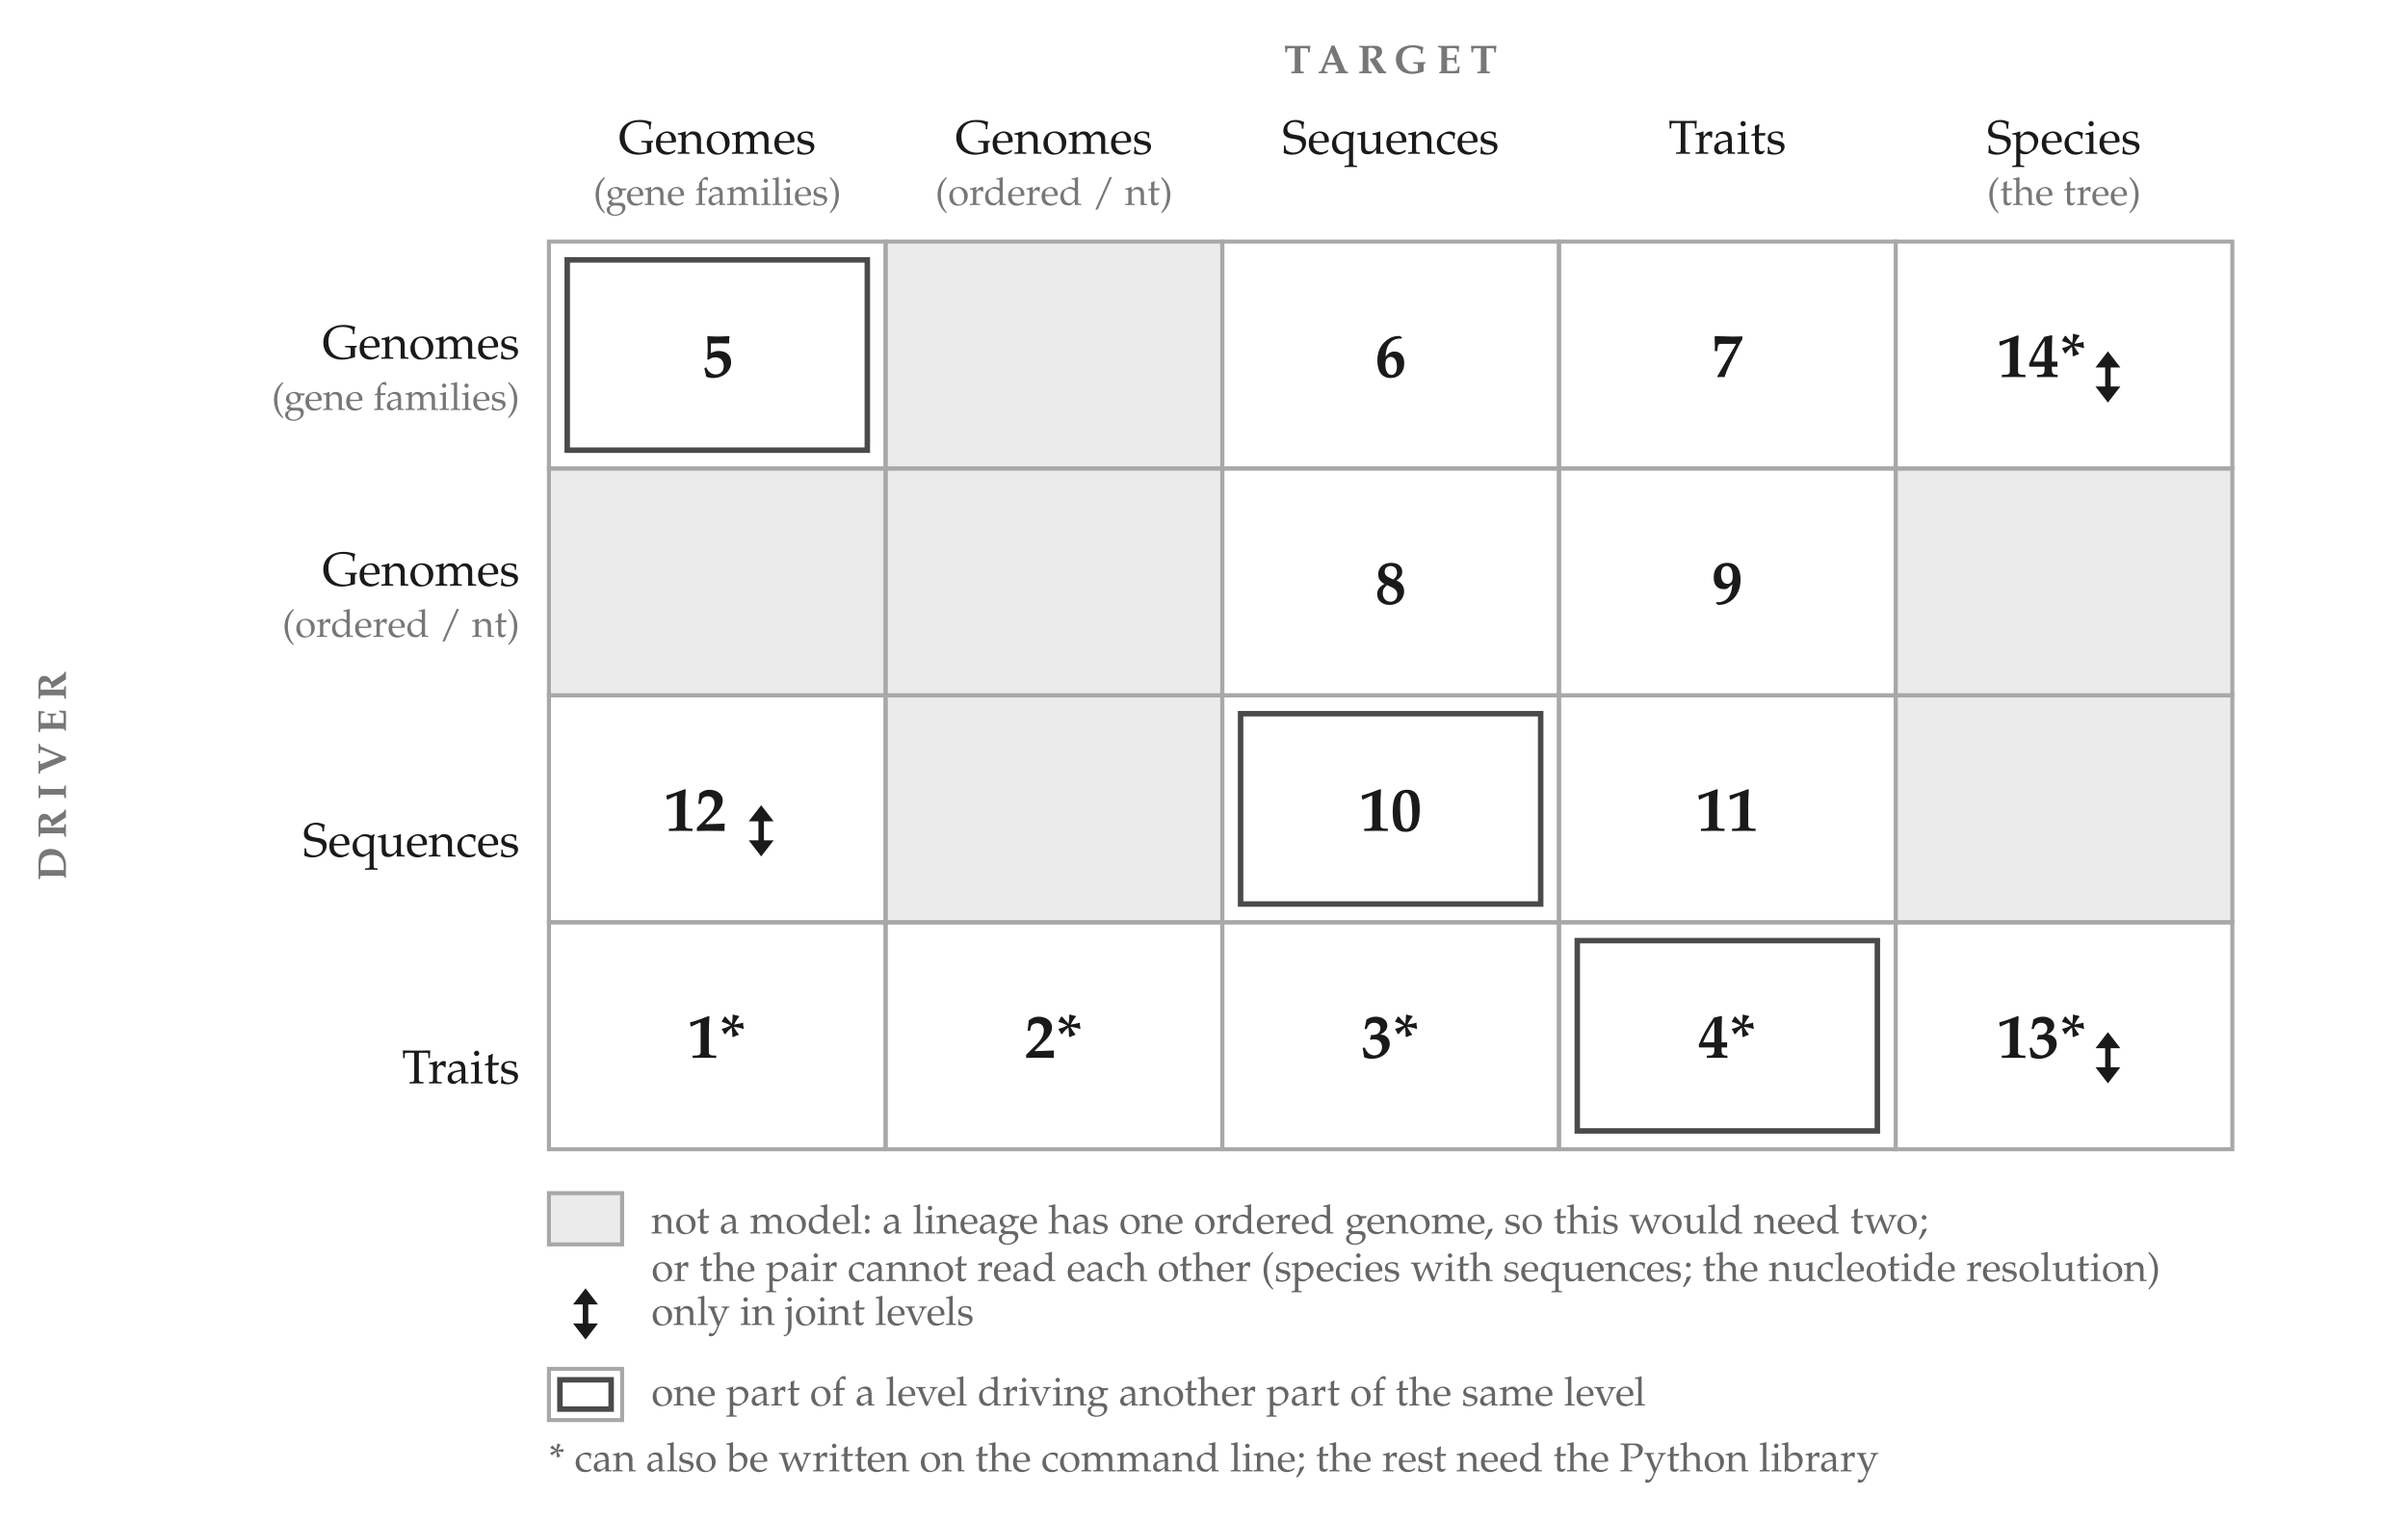
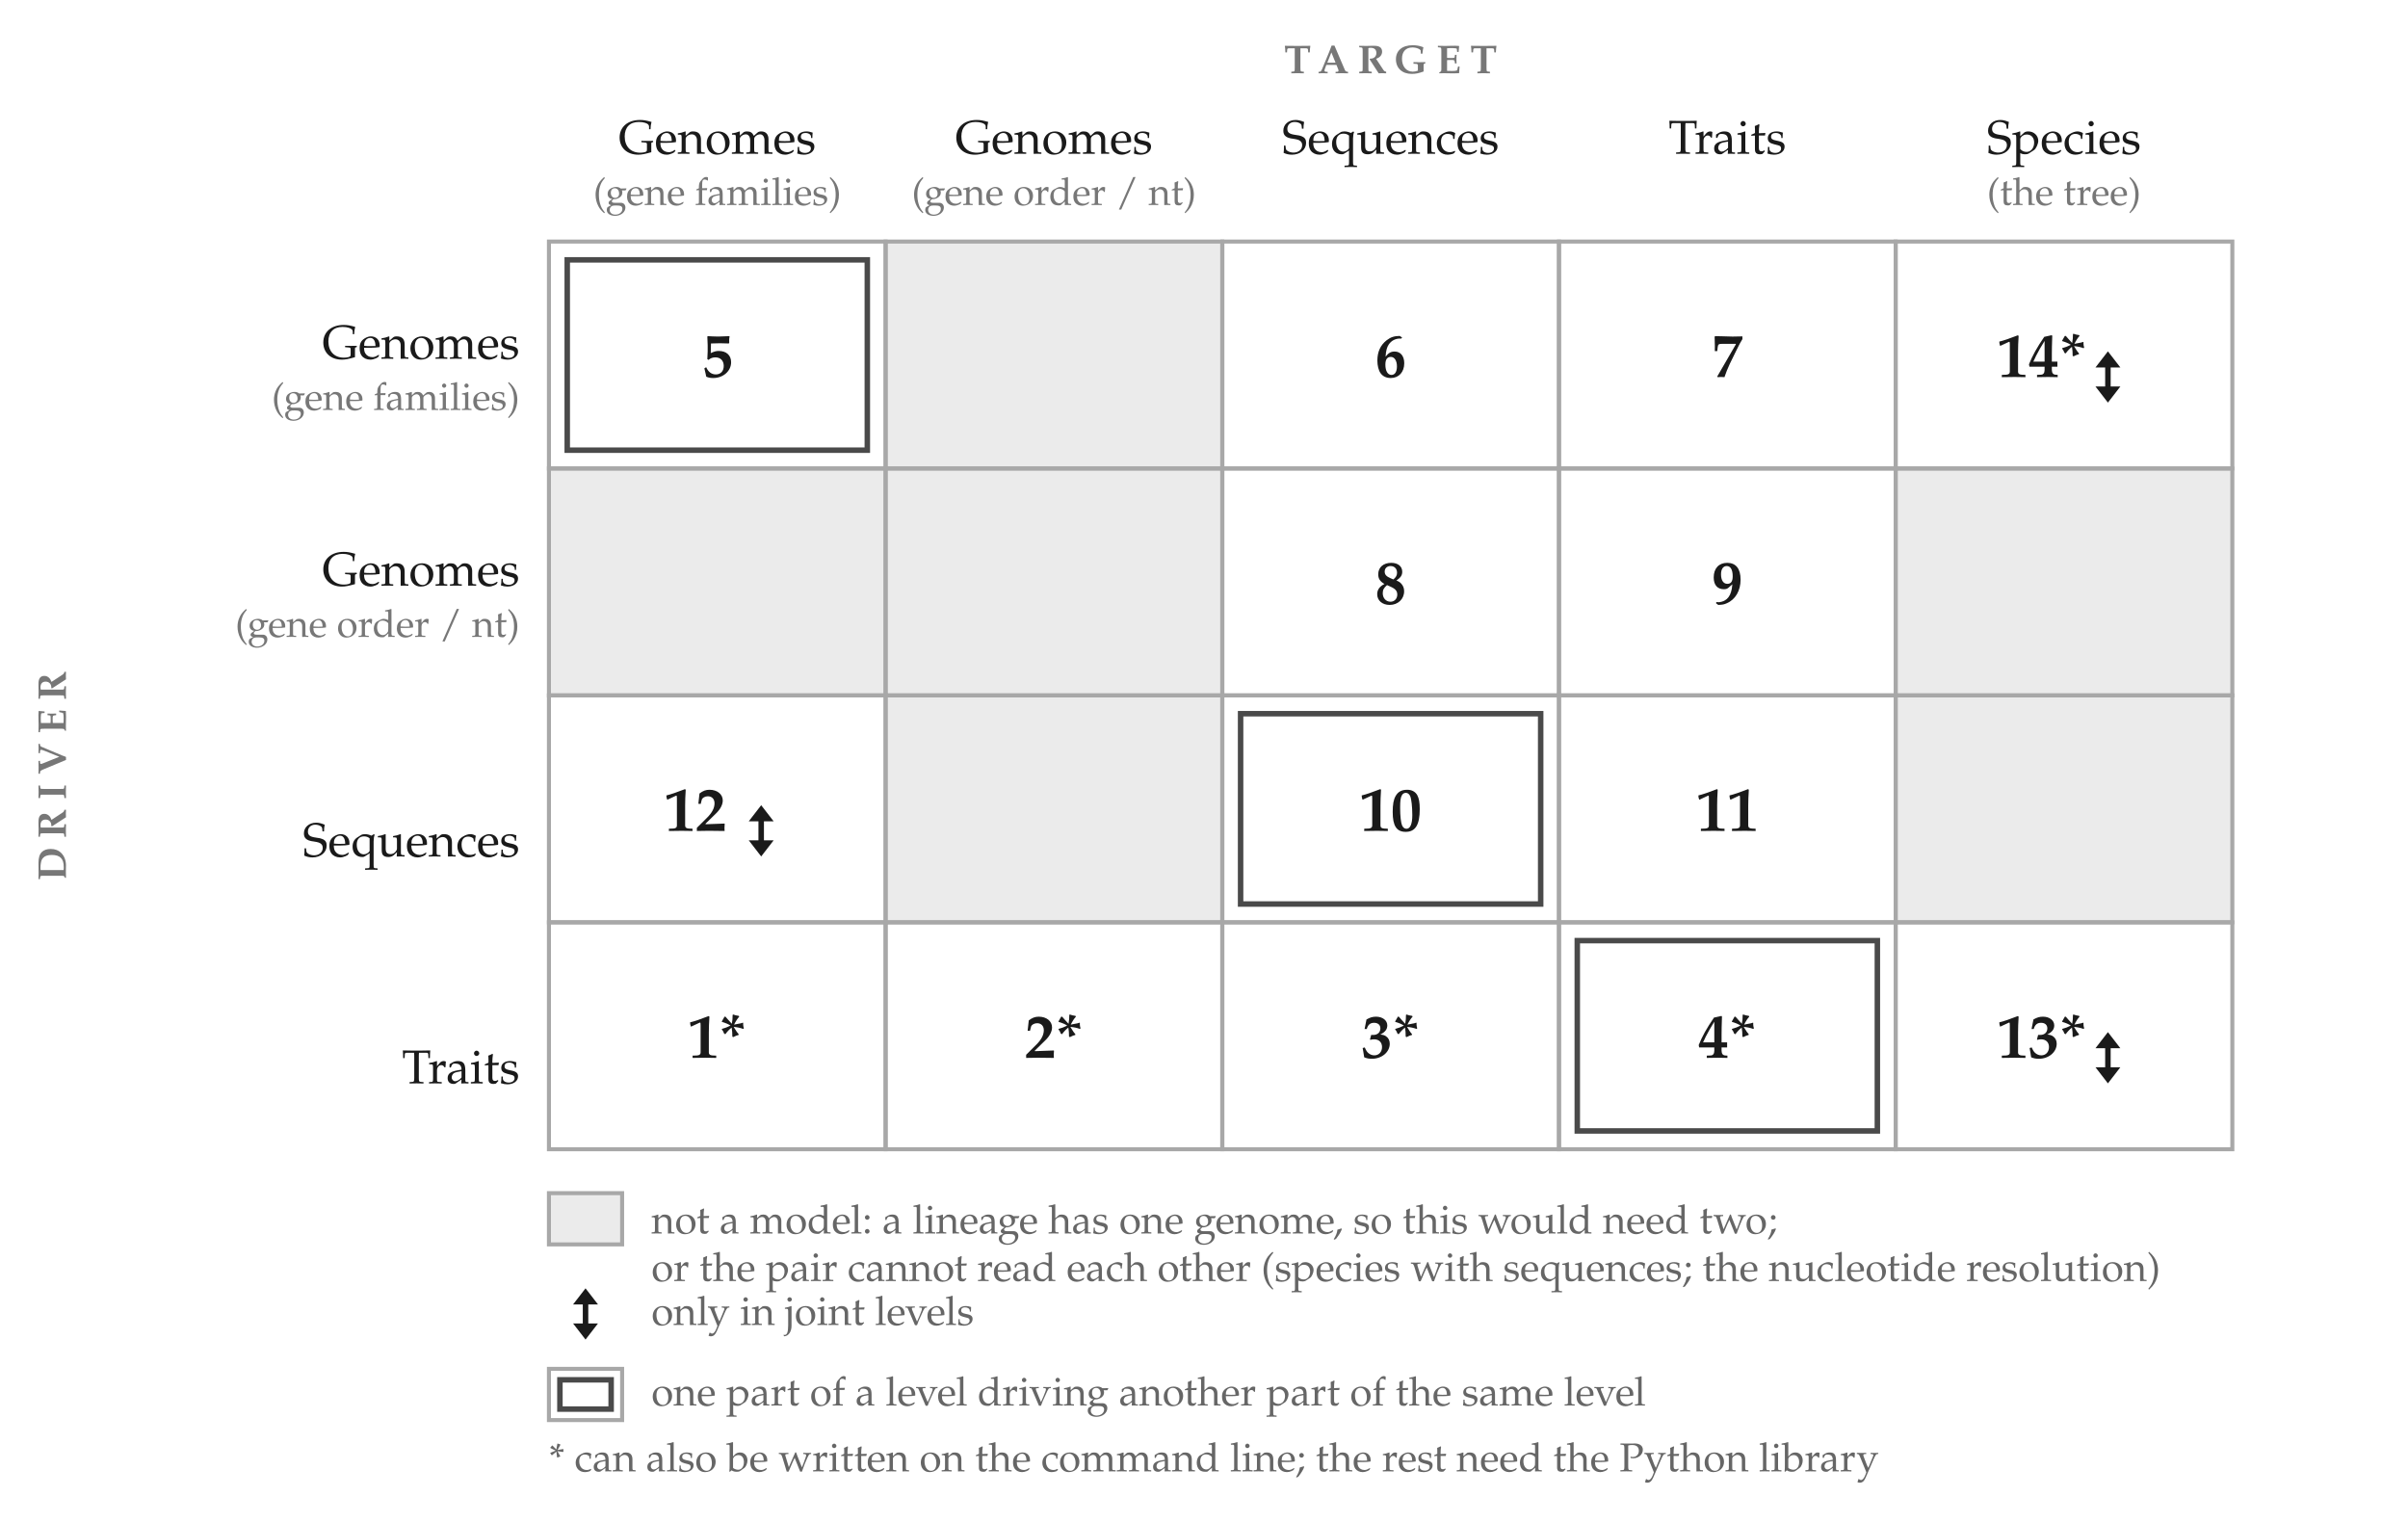
<svg xmlns="http://www.w3.org/2000/svg" viewBox="0 0 658 416" role="img" font-family="Iowan Old Style, Palatino, Georgia, serif">
  <style>
  @media (prefers-color-scheme: dark) {
    .cell{fill:#191d20;stroke:#4a5154}
    .shut{fill:#23282b;stroke:#4a5154}
    .self{stroke:#9aa3a0}
    .lbl{fill:#e7ebe9}
    .dim{fill:#9aa3a0}
    .num{fill:#e7ebe9}
    .jo{stroke:#e7ebe9}
  }
</style>
  <g class="dim" fill="#777777" font-size="11" font-weight="600" letter-spacing="2.4">
    <text x="380" y="20" text-anchor="middle">TARGET</text>
    <text x="18" y="212" text-anchor="middle" transform="rotate(-90 18 212)">DRIVER</text>
  </g>
  <g class="lbl" fill="#1a1a1a" font-size="13" text-anchor="middle">
    <text x="196" y="42">Genomes</text>
    <text x="288" y="42">Genomes</text>
    <text x="380" y="42">Sequences</text>
    <text x="472" y="42">Traits</text>
    <text x="564" y="42">Species</text>
  </g>
  <g class="dim" fill="#777777" font-size="10.5" text-anchor="middle">
    <text x="196" y="56">(gene families)</text>
-     <text x="288" y="56">(ordered / nt)</text>
+     <text x="288" y="56">(gene order / nt)</text>
    <text x="564" y="56">(the tree)</text>
  </g>
  <g class="lbl" fill="#1a1a1a" font-size="13" text-anchor="end">
    <text x="142" y="98">Genomes</text>
    <text x="142" y="160">Genomes</text>
    <text x="142" y="234">Sequences</text>
    <text x="142" y="296">Traits</text>
  </g>
  <g class="dim" fill="#777777" font-size="10.5" text-anchor="end">
    <text x="142" y="112">(gene families)</text>
-     <text x="142" y="174">(ordered / nt)</text>
+     <text x="142" y="174">(gene order / nt)</text>
  </g>
  <g class="shut" fill="#ebebeb" stroke="none">
    <rect x="242" y="66" width="92" height="62" />
    <rect x="150" y="128" width="92" height="62" />
    <rect x="242" y="128" width="92" height="62" />
    <rect x="518" y="128" width="92" height="62" />
    <rect x="242" y="190" width="92" height="62" />
    <rect x="518" y="190" width="92" height="62" />
  </g>
  <g class="cell" fill="none" stroke="#a8a8a8" stroke-width="1.1">
    <rect x="150" y="66" width="92" height="62" />
    <rect x="242" y="66" width="92" height="62" />
    <rect x="334" y="66" width="92" height="62" />
    <rect x="426" y="66" width="92" height="62" />
    <rect x="518" y="66" width="92" height="62" />
    <rect x="150" y="128" width="92" height="62" />
    <rect x="242" y="128" width="92" height="62" />
    <rect x="334" y="128" width="92" height="62" />
    <rect x="426" y="128" width="92" height="62" />
    <rect x="518" y="128" width="92" height="62" />
    <rect x="150" y="190" width="92" height="62" />
    <rect x="242" y="190" width="92" height="62" />
    <rect x="334" y="190" width="92" height="62" />
    <rect x="426" y="190" width="92" height="62" />
    <rect x="518" y="190" width="92" height="62" />
    <rect x="150" y="252" width="92" height="62" />
    <rect x="242" y="252" width="92" height="62" />
    <rect x="334" y="252" width="92" height="62" />
    <rect x="426" y="252" width="92" height="62" />
    <rect x="518" y="252" width="92" height="62" />
  </g>
  <g class="self" fill="none" stroke="#4a4a4a" stroke-width="1.5">
    <rect x="155" y="71" width="82" height="52" />
    <rect x="339" y="195" width="82" height="52" />
    <rect x="431" y="257" width="82" height="52" />
  </g>
  <g class="num" fill="#1a1a1a" font-size="17" font-weight="600" text-anchor="middle">
    <text x="196" y="103">5</text>
    <text x="380" y="103">6</text>
    <text x="472" y="103">7</text>
    <text x="558" y="103">14*</text>
    <text x="380" y="165">8</text>
    <text x="472" y="165">9</text>
    <text x="190" y="227">12</text>
    <text x="380" y="227">10</text>
    <text x="472" y="227">11</text>
    <text x="196" y="289">1*</text>
    <text x="288" y="289">2*</text>
    <text x="380" y="289">3*</text>
    <text x="472" y="289">4*</text>
    <text x="558" y="289">13*</text>
  </g>
  <g class="num" fill="#1a1a1a">
    <g transform="translate(576,96)">
      <rect x="-0.75" y="3" width="1.5" height="8" />
      <path d="M 0 0 L 3.4 4.4 L -3.4 4.4 Z" />
      <path d="M 0 14 L 3.4 9.6 L -3.4 9.6 Z" />
    </g>
    <g transform="translate(208,220)">
      <rect x="-0.75" y="3" width="1.5" height="8" />
      <path d="M 0 0 L 3.4 4.4 L -3.4 4.4 Z" />
      <path d="M 0 14 L 3.4 9.6 L -3.4 9.6 Z" />
    </g>
    <g transform="translate(576,282)">
      <rect x="-0.75" y="3" width="1.5" height="8" />
      <path d="M 0 0 L 3.4 4.4 L -3.4 4.4 Z" />
      <path d="M 0 14 L 3.4 9.6 L -3.4 9.6 Z" />
    </g>
  </g>
  <rect class="shut" x="150" y="326" width="20" height="14" fill="#ebebeb" stroke="#a8a8a8" stroke-width="1.1" />
  <g class="num" fill="#1a1a1a">
    <g transform="translate(160,352)">
      <rect x="-0.75" y="3" width="1.5" height="8" />
      <path d="M 0 0 L 3.4 4.4 L -3.4 4.4 Z" />
      <path d="M 0 14 L 3.4 9.6 L -3.4 9.6 Z" />
    </g>
  </g>
  <rect class="cell" x="150" y="374" width="20" height="14" fill="none" stroke="#a8a8a8" stroke-width="1.1" />
  <rect class="self" x="153" y="377" width="14" height="8" fill="none" stroke="#4a4a4a" stroke-width="1.5" />
  <g class="dim" fill="#666666" font-size="11">
-     <text x="178" y="337">not a model: a lineage has one ordered genome, so this would need two;</text>
+     <text x="178" y="337">not a model: a lineage has one genome, so this would need two;</text>
    <text x="178" y="350">or the pair cannot read each other (species with sequences; the nucleotide resolution)</text>
    <text x="178" y="362">only in joint levels</text>
    <text x="178" y="384">one part of a level driving another part of the same level</text>
    <text x="150" y="402">*  can also be written on the command line; the rest need the Python library</text>
  </g>
</svg>
